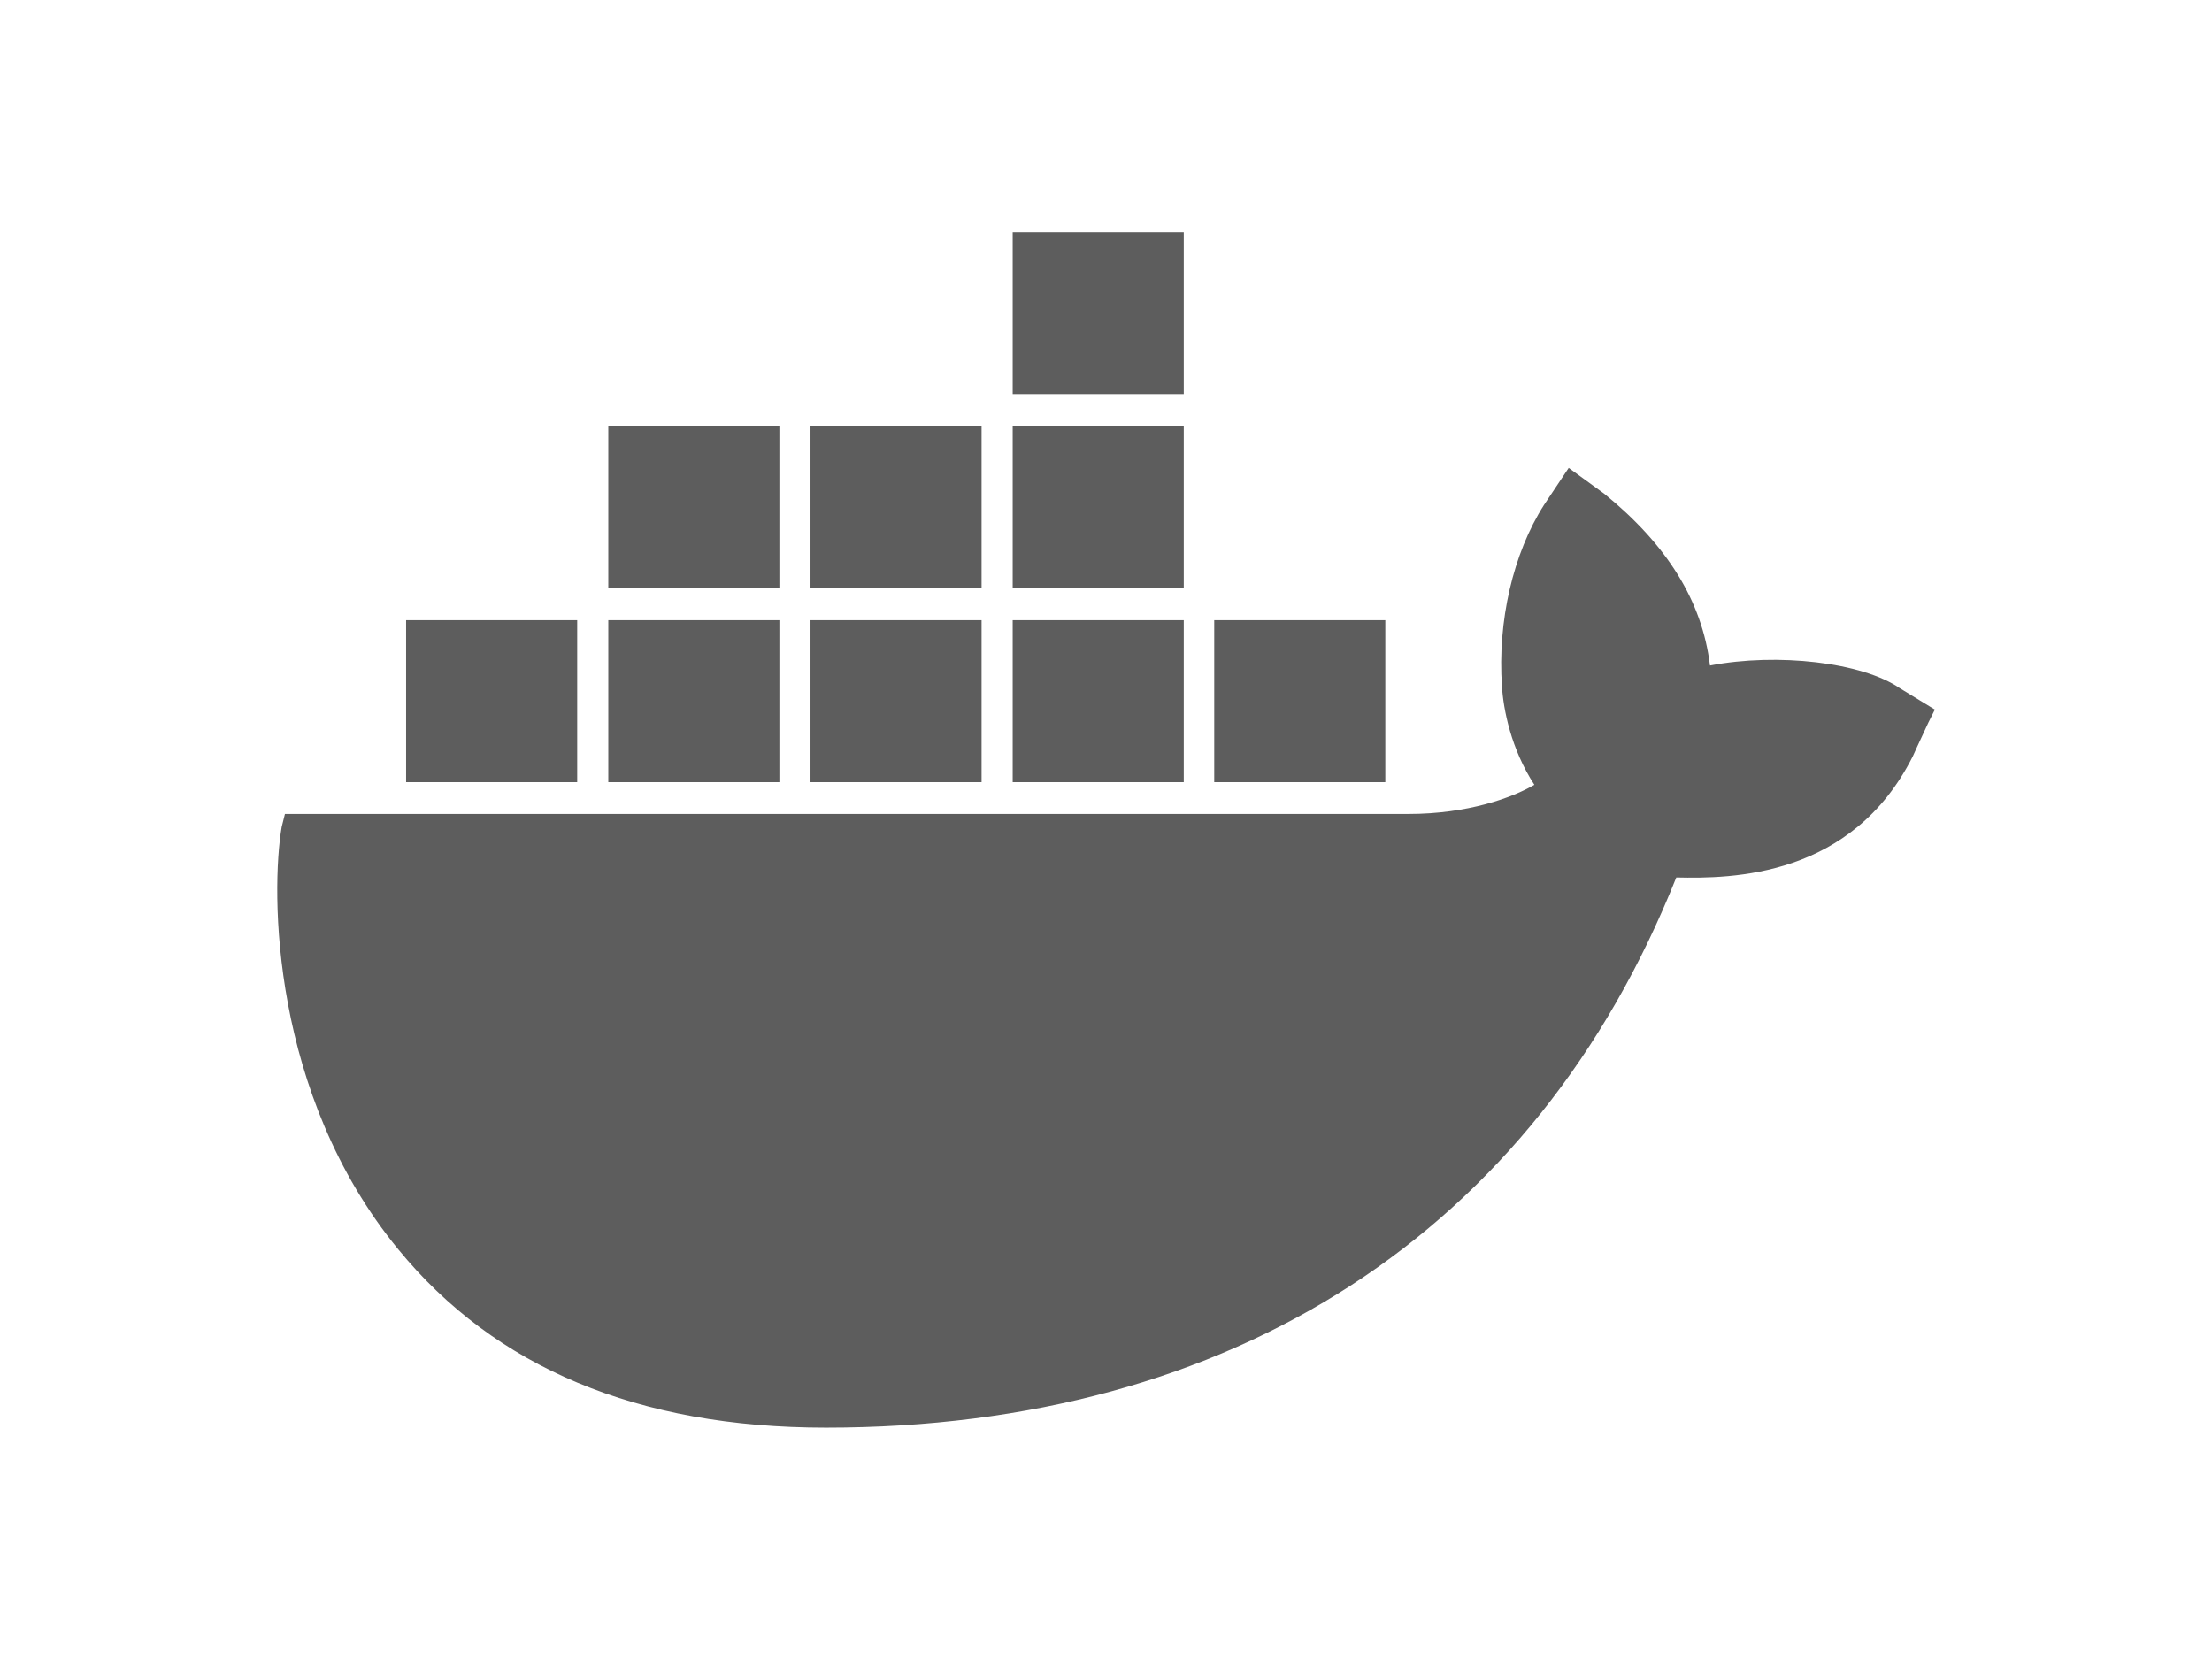
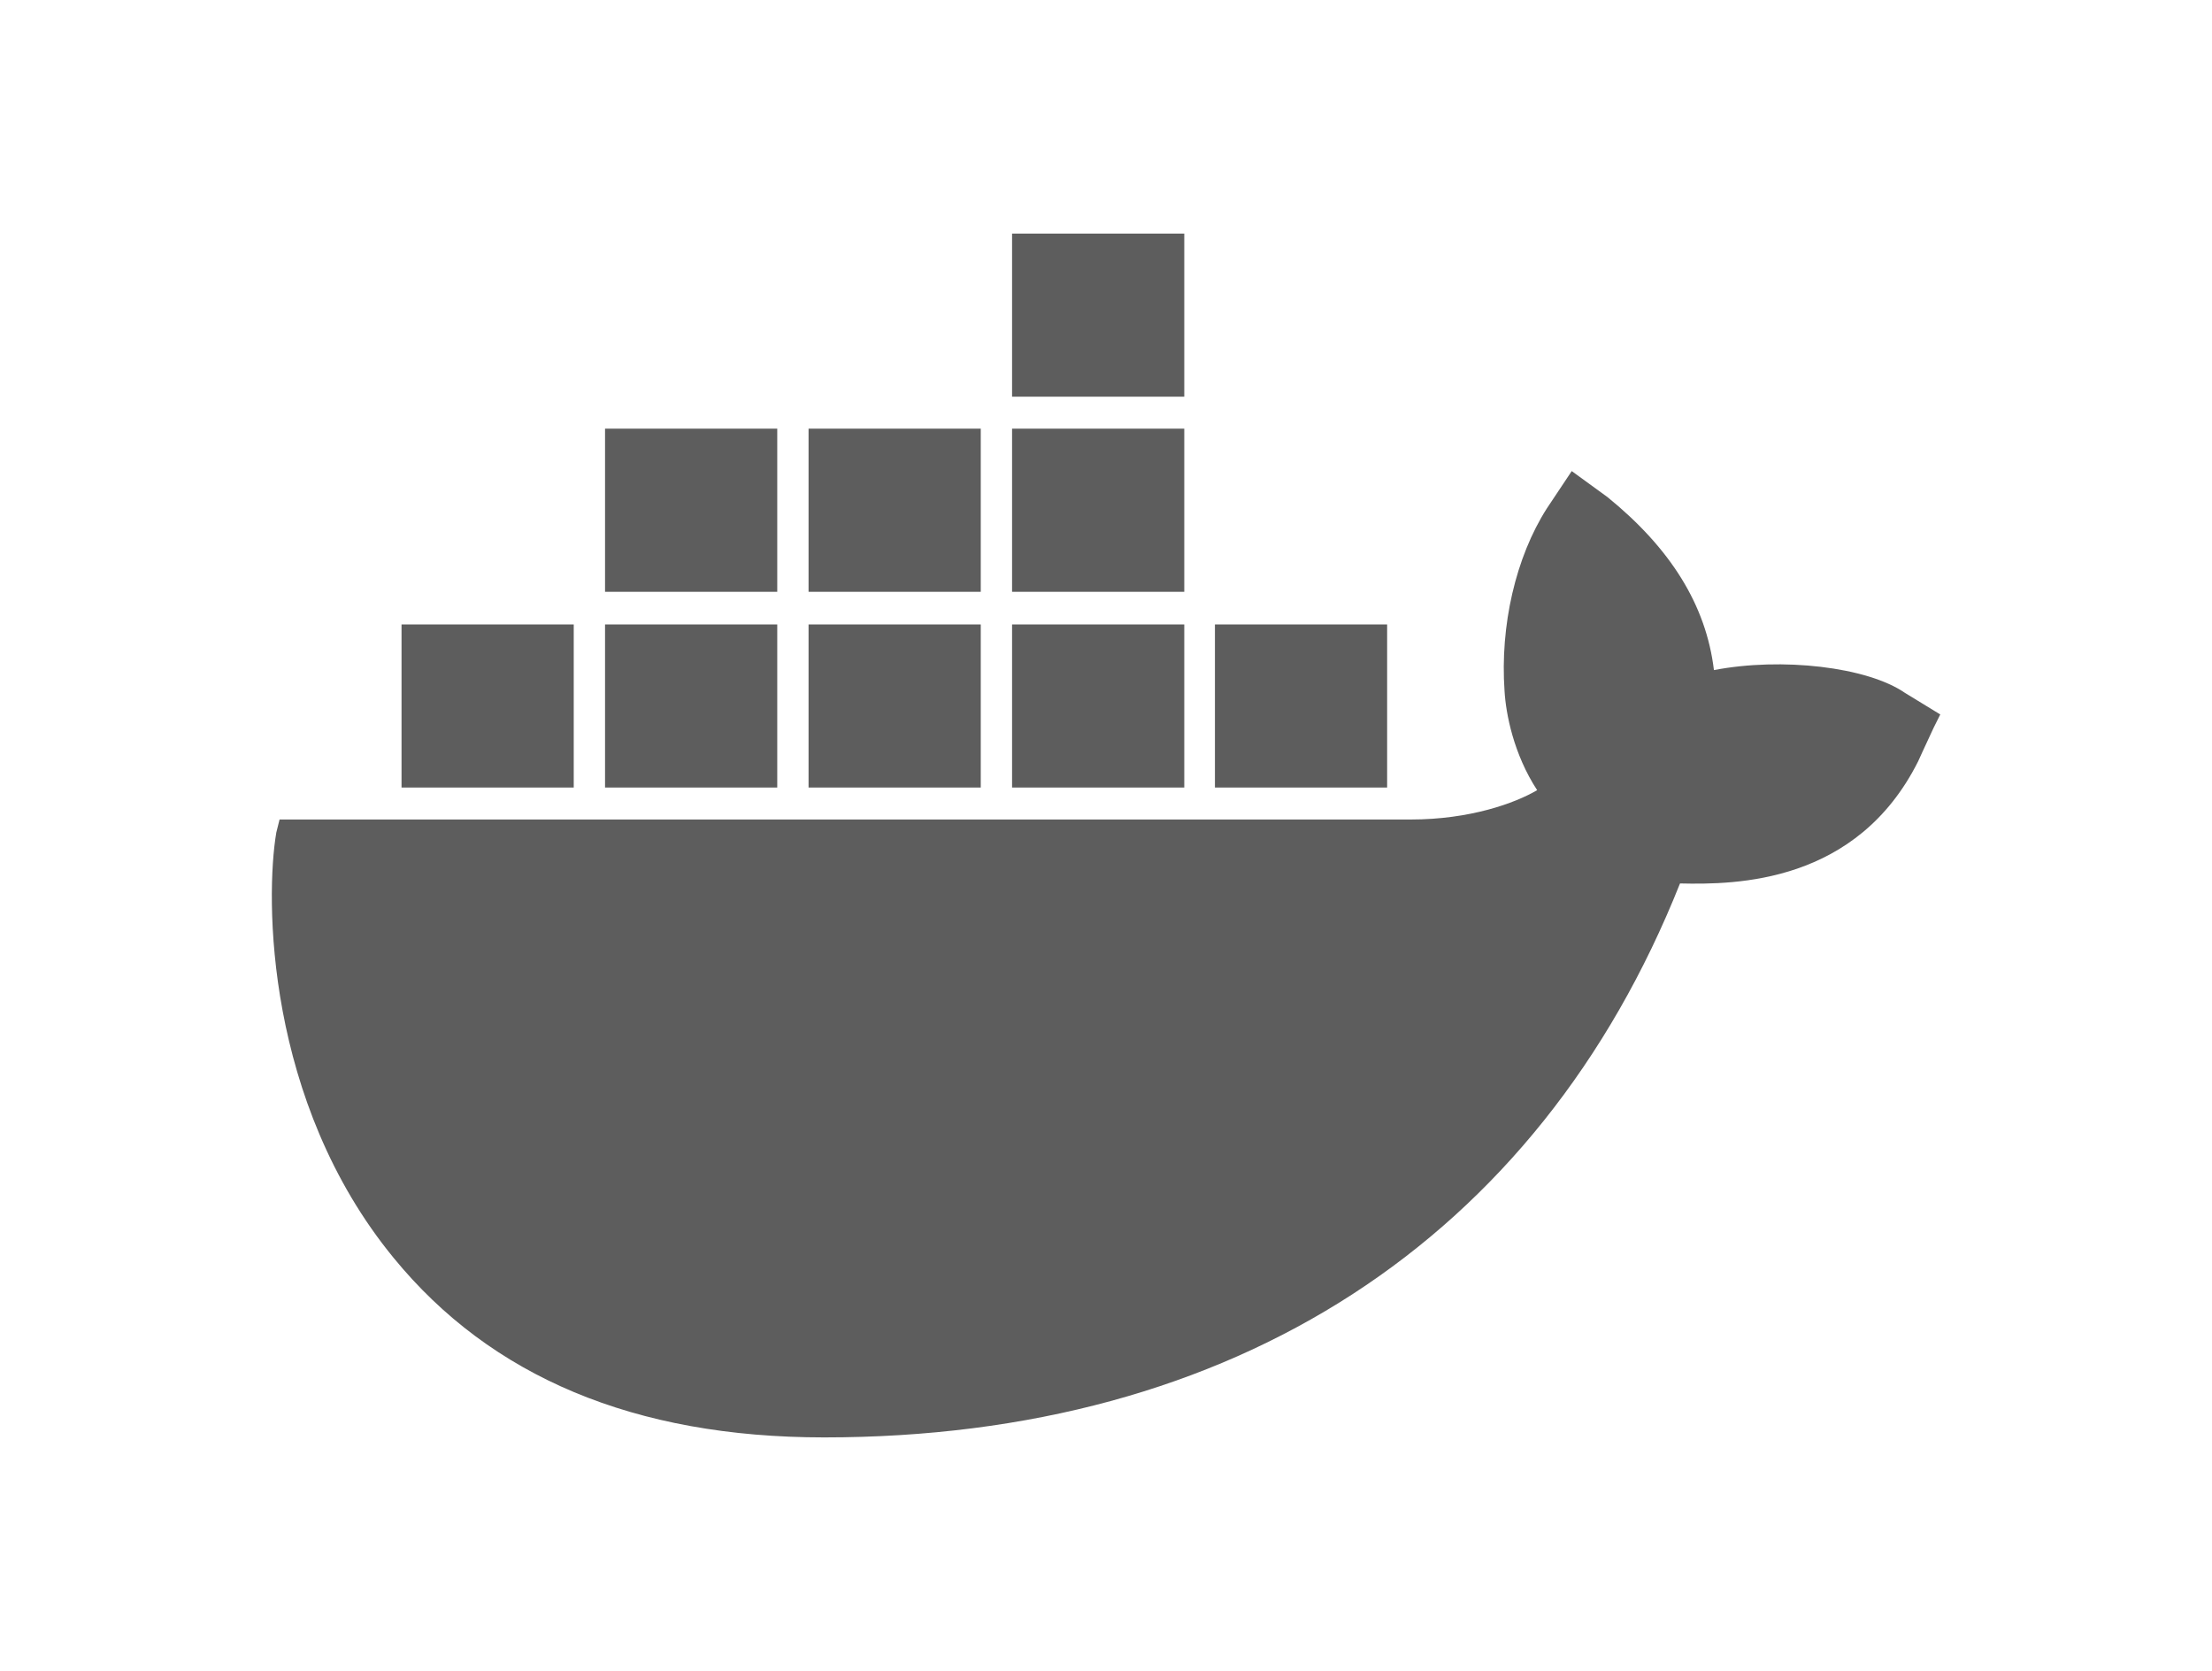
- <svg xmlns="http://www.w3.org/2000/svg" id="body_1" width="256" height="192">
-   <g transform="matrix(0.75 0 0 0.75 32.00001 -0)">
+ <svg xmlns="http://www.w3.org/2000/svg" id="body_1" width="102" height="77">
+   <g transform="matrix(0.3007812 0 0 0.3007812 12.5 -0)">
    <path d="M250.5 106.2C 244.7 102.2 231.6 100.7 221.2 102.7C 220 92.7 214.5 84 204.9 76.2L204.9 76.2L199.4 72.2L195.6 77.9C 190.8 85.4 188.4 95.9 189.1 105.9C 189.3 109.4 190.5 115.6 194.1 121.1C 190.7 123.1 183.8 125.6 174.7 125.6L174.7 125.6L1.3 125.6L0.8 127.6C -0.9 137.6 -0.9 168.8 18.8 192.8C 33.7 211 55.7 220.3 84.8 220.3C 147.6 220.3 194.2 190.1 216 135.4C 224.6 135.6 243.1 135.4 252.5 116.7C 252.7 116.2 253.2 115.2 254.9 111.5L254.9 111.5L255.9 109.5L250.5 106.2zM140 35.8L113.6 35.8L113.6 60.8L140 60.8L140 35.8zM140 65.7L113.6 65.7L113.6 90.7L140 90.7L140 65.7zM108.8 65.7L82.4 65.7L82.4 90.7L108.8 90.7L108.8 65.7zM77.6 65.7L51.2 65.7L51.2 90.7L77.6 90.7L77.6 65.7zM46.4 95.7L20 95.7L20 120.7L46.4 120.7L46.4 95.7zM77.6 95.7L51.2 95.7L51.2 120.7L77.6 120.7L77.6 95.7zM108.8 95.7L82.4 95.7L82.4 120.7L108.8 120.7L108.8 95.7zM140 95.7L113.6 95.7L113.6 120.7L140 120.7L140 95.7zM171.1 95.7L144.7 95.7L144.7 120.7L171.1 120.7L171.1 95.7z" stroke="none" fill="#5D5D5D" fill-rule="nonzero" />
  </g>
</svg>
